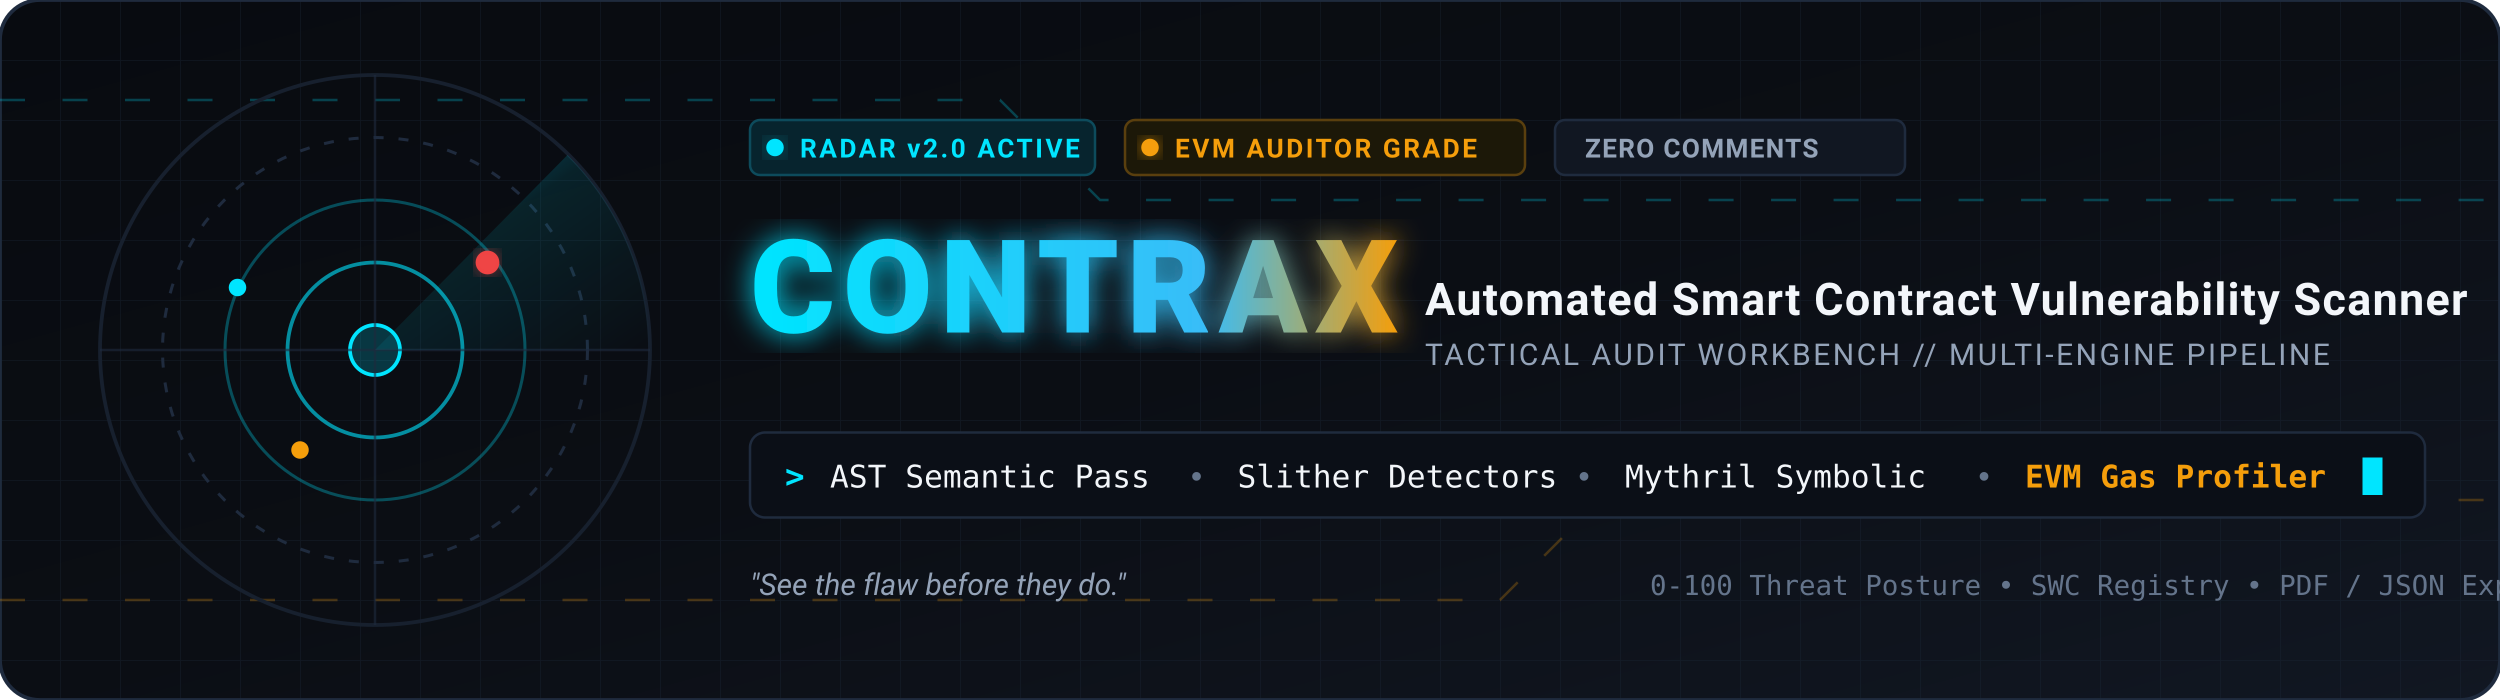
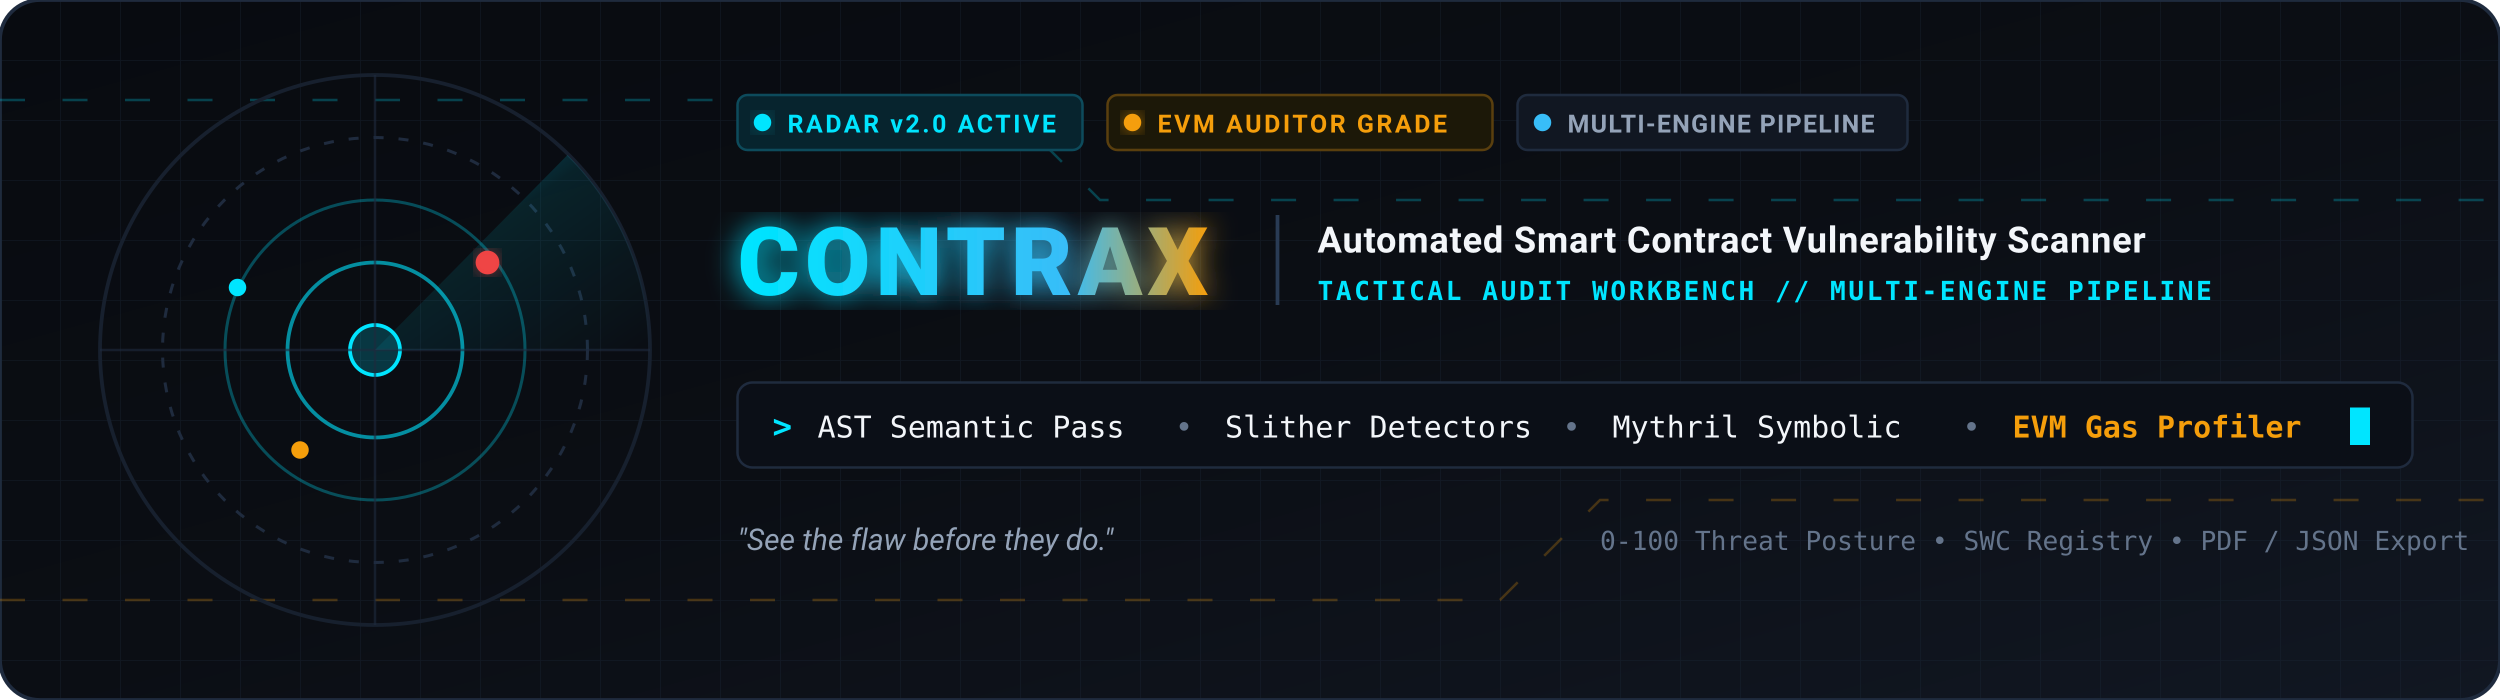
<svg xmlns="http://www.w3.org/2000/svg" viewBox="0 0 1000 280" width="100%" height="280">
  <defs>
    <linearGradient id="bgGrad" x1="0%" y1="0%" x2="100%" y2="100%">
      <stop offset="0%" stop-color="#080B10" />
      <stop offset="50%" stop-color="#0B0E14" />
      <stop offset="100%" stop-color="#111722" />
    </linearGradient>
    <linearGradient id="cyanAmber" x1="0%" y1="0%" x2="100%" y2="0%">
      <stop offset="0%" stop-color="#00E5FF" />
      <stop offset="70%" stop-color="#38BDF8" />
      <stop offset="100%" stop-color="#F59E0B" />
    </linearGradient>
    <linearGradient id="sweepGrad" x1="0%" y1="0%" x2="100%" y2="100%">
      <stop offset="0%" stop-color="#00E5FF" stop-opacity="0.45" />
      <stop offset="40%" stop-color="#00E5FF" stop-opacity="0.1" />
      <stop offset="100%" stop-color="#00E5FF" stop-opacity="0" />
    </linearGradient>
    <filter id="cyanGlow" x="-20%" y="-20%" width="140%" height="140%">
      <feGaussianBlur stdDeviation="6" result="blur" />
      <feMerge>
        <feMergeNode in="blur" />
        <feMergeNode in="SourceGraphic" />
      </feMerge>
    </filter>
    <filter id="amberGlow" x="-20%" y="-20%" width="140%" height="140%">
      <feGaussianBlur stdDeviation="4" result="blur" />
      <feMerge>
        <feMergeNode in="blur" />
        <feMergeNode in="SourceGraphic" />
      </feMerge>
    </filter>
    <pattern id="grid" width="24" height="24" patternUnits="userSpaceOnUse">
      <path d="M 24 0 L 0 0 0 24" fill="none" stroke="#1F2B3E" stroke-width="0.7" stroke-opacity="0.35" />
    </pattern>
  </defs>
  <style>
    @keyframes radarSpin {
      from { transform: rotate(0deg); }
      to { transform: rotate(360deg); }
    }
    @keyframes pulseFade {
      0% { opacity: 0.15; transform: scale(0.96); }
      50% { opacity: 0.95; transform: scale(1.04); }
      100% { opacity: 0.15; transform: scale(0.96); }
    }
    @keyframes blipPulsar {
      0% { r: 3px; opacity: 1; }
      70% { r: 10px; opacity: 0; }
      100% { r: 3px; opacity: 0; }
    }
    @keyframes blinkCursor {
      0%, 49% { opacity: 1; }
      50%, 100% { opacity: 0; }
    }
    @keyframes circuitFlow {
      0% { stroke-dashoffset: 200; }
      100% { stroke-dashoffset: 0; }
    }
    .sweep-beam {
      transform-origin: 140px 140px;
      animation: radarSpin 4s linear infinite;
    }
    .cursor-blink {
      animation: blinkCursor 0.9s infinite;
    }
    .circuit-pulse {
      stroke-dasharray: 10 15;
      animation: circuitFlow 3s linear infinite;
    }
    .pulse-ring-1 {
      transform-origin: 140px 140px;
      animation: pulseFade 2.6s ease-in-out infinite;
    }
  </style>
  <rect width="1000" height="280" rx="16" fill="url(#bgGrad)" stroke="#1F2B3E" stroke-width="1.5" />
  <rect width="1000" height="280" rx="16" fill="url(#grid)" />
  <path d="M 0 40 L 400 40 L 440 80 L 1000 80" fill="none" stroke="#00E5FF" stroke-width="1" stroke-opacity="0.25" class="circuit-pulse" />
  <path d="M 0 240 L 600 240 L 640 200 L 1000 200" fill="none" stroke="#F59E0B" stroke-width="1" stroke-opacity="0.25" class="circuit-pulse" />
  <g transform="translate(10, 0)">
    <circle cx="140" cy="140" r="110" fill="none" stroke="#17202E" stroke-width="1.5" />
    <circle cx="140" cy="140" r="85" fill="none" stroke="#1F2B3E" stroke-width="1.2" stroke-dasharray="4 6" />
    <circle cx="140" cy="140" r="60" fill="none" stroke="#00E5FF" stroke-width="1.2" stroke-opacity="0.3" />
    <circle cx="140" cy="140" r="35" fill="none" stroke="#00E5FF" stroke-width="1.5" stroke-opacity="0.6" class="pulse-ring-1" />
    <circle cx="140" cy="140" r="10" fill="#00E5FF" fill-opacity="0.2" stroke="#00E5FF" stroke-width="1.5" />
    <line x1="30" y1="140" x2="250" y2="140" stroke="#1F2B3E" stroke-width="1" stroke-opacity="0.6" />
    <line x1="140" y1="30" x2="140" y2="250" stroke="#1F2B3E" stroke-width="1" stroke-opacity="0.6" />
    <g class="sweep-beam">
      <path d="M 140 140 L 250 140 A 110 110 0 0 0 217 62 Z" fill="url(#sweepGrad)" />
      <line x1="140" y1="140" x2="250" y2="140" stroke="#00E5FF" stroke-width="2" filter="url(#cyanGlow)" />
    </g>
    <circle cx="185" cy="105" r="4" fill="#EF4444" filter="url(#amberGlow)">
      <animate attributeName="opacity" values="1;0.2;1" dur="1.8s" repeatCount="indefinite" />
    </circle>
    <circle cx="185" cy="105" r="4" fill="none" stroke="#EF4444" stroke-width="1.5">
      <animate attributeName="r" values="4;14;18" dur="1.8s" repeatCount="indefinite" />
      <animate attributeName="opacity" values="0.9;0.2;0" dur="1.8s" repeatCount="indefinite" />
    </circle>
    <circle cx="110" cy="180" r="3.5" fill="#F59E0B">
      <animate attributeName="opacity" values="0.3;1;0.3" dur="2.4s" repeatCount="indefinite" />
    </circle>
    <circle cx="85" cy="115" r="3.5" fill="#00E5FF">
      <animate attributeName="opacity" values="0.2;1;0.2" dur="3s" repeatCount="indefinite" />
    </circle>
  </g>
-   <g transform="translate(300, 48)">
+   <g transform="translate(295, 38)">
    <g transform="translate(0, 0)">
      <rect x="0" y="0" width="138" height="22" rx="4" fill="#07242E" stroke="#0D4B5C" stroke-width="1" />
      <circle cx="10" cy="11" r="3.5" fill="#00E5FF" filter="url(#cyanGlow)">
        <animate attributeName="opacity" values="1;0.3;1" dur="1.2s" repeatCount="indefinite" />
      </circle>
-       <text x="20" y="15" fill="#00E5FF" font-family="-apple-system, BlinkMacSystemFont, 'Segoe UI', Roboto, monospace" font-size="10.5" font-weight="700" letter-spacing="1">RADAR v2.0 ACTIVE</text>
+       <text x="20" y="15" fill="#00E5FF" font-family="-apple-system, BlinkMacSystemFont, 'Segoe UI', Roboto, monospace" font-size="10" font-weight="700" letter-spacing="1">RADAR v2.0 ACTIVE</text>
    </g>
-     <g transform="translate(150, 0)">
-       <rect x="0" y="0" width="160" height="22" rx="4" fill="#1C1808" stroke="#5A3F0E" stroke-width="1" />
+     <g transform="translate(148, 0)">
+       <rect x="0" y="0" width="154" height="22" rx="4" fill="#1C1808" stroke="#5A3F0E" stroke-width="1" />
      <circle cx="10" cy="11" r="3.5" fill="#F59E0B" filter="url(#amberGlow)" />
-       <text x="20" y="15" fill="#F59E0B" font-family="-apple-system, BlinkMacSystemFont, 'Segoe UI', Roboto, monospace" font-size="10.5" font-weight="700" letter-spacing="1">EVM AUDITOR GRADE</text>
+       <text x="20" y="15" fill="#F59E0B" font-family="-apple-system, BlinkMacSystemFont, 'Segoe UI', Roboto, monospace" font-size="10" font-weight="700" letter-spacing="1">EVM AUDITOR GRADE</text>
    </g>
-     <g transform="translate(322, 0)">
-       <rect x="0" y="0" width="140" height="22" rx="4" fill="#111722" stroke="#1F2B3E" stroke-width="1" />
-       <text x="12" y="15" fill="#94A3B8" font-family="-apple-system, BlinkMacSystemFont, 'Segoe UI', Roboto, monospace" font-size="10.5" font-weight="600" letter-spacing="0.5">ZERO COMMENTS</text>
+     <g transform="translate(312, 0)">
+       <rect x="0" y="0" width="156" height="22" rx="4" fill="#111722" stroke="#1F2B3E" stroke-width="1" />
+       <circle cx="10" cy="11" r="3.5" fill="#38BDF8" />
+       <text x="20" y="15" fill="#94A3B8" font-family="-apple-system, BlinkMacSystemFont, 'Segoe UI', Roboto, monospace" font-size="10" font-weight="600" letter-spacing="0.5">MULTI-ENGINE PIPELINE</text>
    </g>
-     <text x="0" y="85" fill="url(#cyanAmber)" font-family="-apple-system, BlinkMacSystemFont, 'Segoe UI', Roboto, sans-serif" font-size="52" font-weight="900" letter-spacing="3" filter="url(#cyanGlow)">CONTRAX</text>
-     <text x="270" y="78" fill="#F3F6FA" font-family="-apple-system, BlinkMacSystemFont, 'Segoe UI', Roboto, sans-serif" font-size="18" font-weight="600" letter-spacing="0.5">Automated Smart Contract Vulnerability Scanner</text>
-     <text x="270" y="98" fill="#94A3B8" font-family="-apple-system, BlinkMacSystemFont, 'Segoe UI', Roboto, monospace" font-size="12" letter-spacing="1">TACTICAL AUDIT WORKBENCH // MULTI-ENGINE PIPELINE</text>
-     <g transform="translate(0, 125)">
+     <g transform="translate(0, 36)">
+       <text x="0" y="44" fill="url(#cyanAmber)" font-family="-apple-system, BlinkMacSystemFont, 'Segoe UI', Roboto, 'Montserrat', sans-serif" font-size="38" font-weight="900" letter-spacing="2" filter="url(#cyanGlow)">CONTRAX</text>
+       <line x1="216" y1="12" x2="216" y2="48" stroke="#293B54" stroke-width="1.5" />
+       <text x="232" y="27" fill="#F3F6FA" font-family="-apple-system, BlinkMacSystemFont, 'Segoe UI', Roboto, sans-serif" font-size="14.5" font-weight="700" letter-spacing="0.3">Automated Smart Contract Vulnerability Scanner</text>
+       <text x="232" y="46" fill="#00E5FF" font-family="Consolas, 'Fira Code', Monaco, monospace" font-size="10.5" font-weight="600" letter-spacing="1">TACTICAL AUDIT WORKBENCH // MULTI-ENGINE PIPELINE</text>
+     </g>
+     <g transform="translate(0, 115)">
      <rect x="0" y="0" width="670" height="34" rx="6" fill="#0B0F17" stroke="#1F2B3E" stroke-width="1" />
      <text x="14" y="22" fill="#00E5FF" font-family="Consolas, 'Fira Code', Monaco, monospace" font-size="13" font-weight="700">&gt;</text>
-       <text x="32" y="22" fill="#F3F6FA" font-family="Consolas, 'Fira Code', Monaco, monospace" font-size="12.5" font-weight="500">AST Semantic Pass</text>
+       <text x="32" y="22" fill="#F3F6FA" font-family="Consolas, 'Fira Code', Monaco, monospace" font-size="12" font-weight="500">AST Semantic Pass</text>
      <text x="175" y="22" fill="#64748B" font-family="Consolas, monospace" font-size="12">•</text>
-       <text x="195" y="22" fill="#F3F6FA" font-family="Consolas, 'Fira Code', Monaco, monospace" font-size="12.5" font-weight="500">Slither Detectors</text>
+       <text x="195" y="22" fill="#F3F6FA" font-family="Consolas, 'Fira Code', Monaco, monospace" font-size="12" font-weight="500">Slither Detectors</text>
      <text x="330" y="22" fill="#64748B" font-family="Consolas, monospace" font-size="12">•</text>
-       <text x="350" y="22" fill="#F3F6FA" font-family="Consolas, 'Fira Code', Monaco, monospace" font-size="12.5" font-weight="500">Mythril Symbolic</text>
+       <text x="350" y="22" fill="#F3F6FA" font-family="Consolas, 'Fira Code', Monaco, monospace" font-size="12" font-weight="500">Mythril Symbolic</text>
      <text x="490" y="22" fill="#64748B" font-family="Consolas, monospace" font-size="12">•</text>
-       <text x="510" y="22" fill="#F59E0B" font-family="Consolas, 'Fira Code', Monaco, monospace" font-size="12.5" font-weight="600">EVM Gas Profiler</text>
+       <text x="510" y="22" fill="#F59E0B" font-family="Consolas, 'Fira Code', Monaco, monospace" font-size="12" font-weight="600">EVM Gas Profiler</text>
      <rect x="645" y="10" width="8" height="15" fill="#00E5FF" class="cursor-blink" />
    </g>
-     <g transform="translate(0, 175)">
-       <text x="0" y="15" fill="#94A3B8" font-family="-apple-system, BlinkMacSystemFont, 'Segoe UI', Roboto, sans-serif" font-size="12" font-style="italic">"See the flaw before they do."</text>
-       <text x="360" y="15" fill="#64748B" font-family="Consolas, monospace" font-size="11">0-100 Threat Posture • SWC Registry • PDF / JSON Export</text>
+     <g transform="translate(0, 168)">
+       <text x="0" y="14" fill="#94A3B8" font-family="-apple-system, BlinkMacSystemFont, 'Segoe UI', Roboto, sans-serif" font-size="12" font-style="italic">"See the flaw before they do."</text>
+       <text x="345" y="14" fill="#64748B" font-family="Consolas, Monaco, monospace" font-size="10.5">0-100 Threat Posture • SWC Registry • PDF / JSON Export</text>
    </g>
  </g>
</svg>
